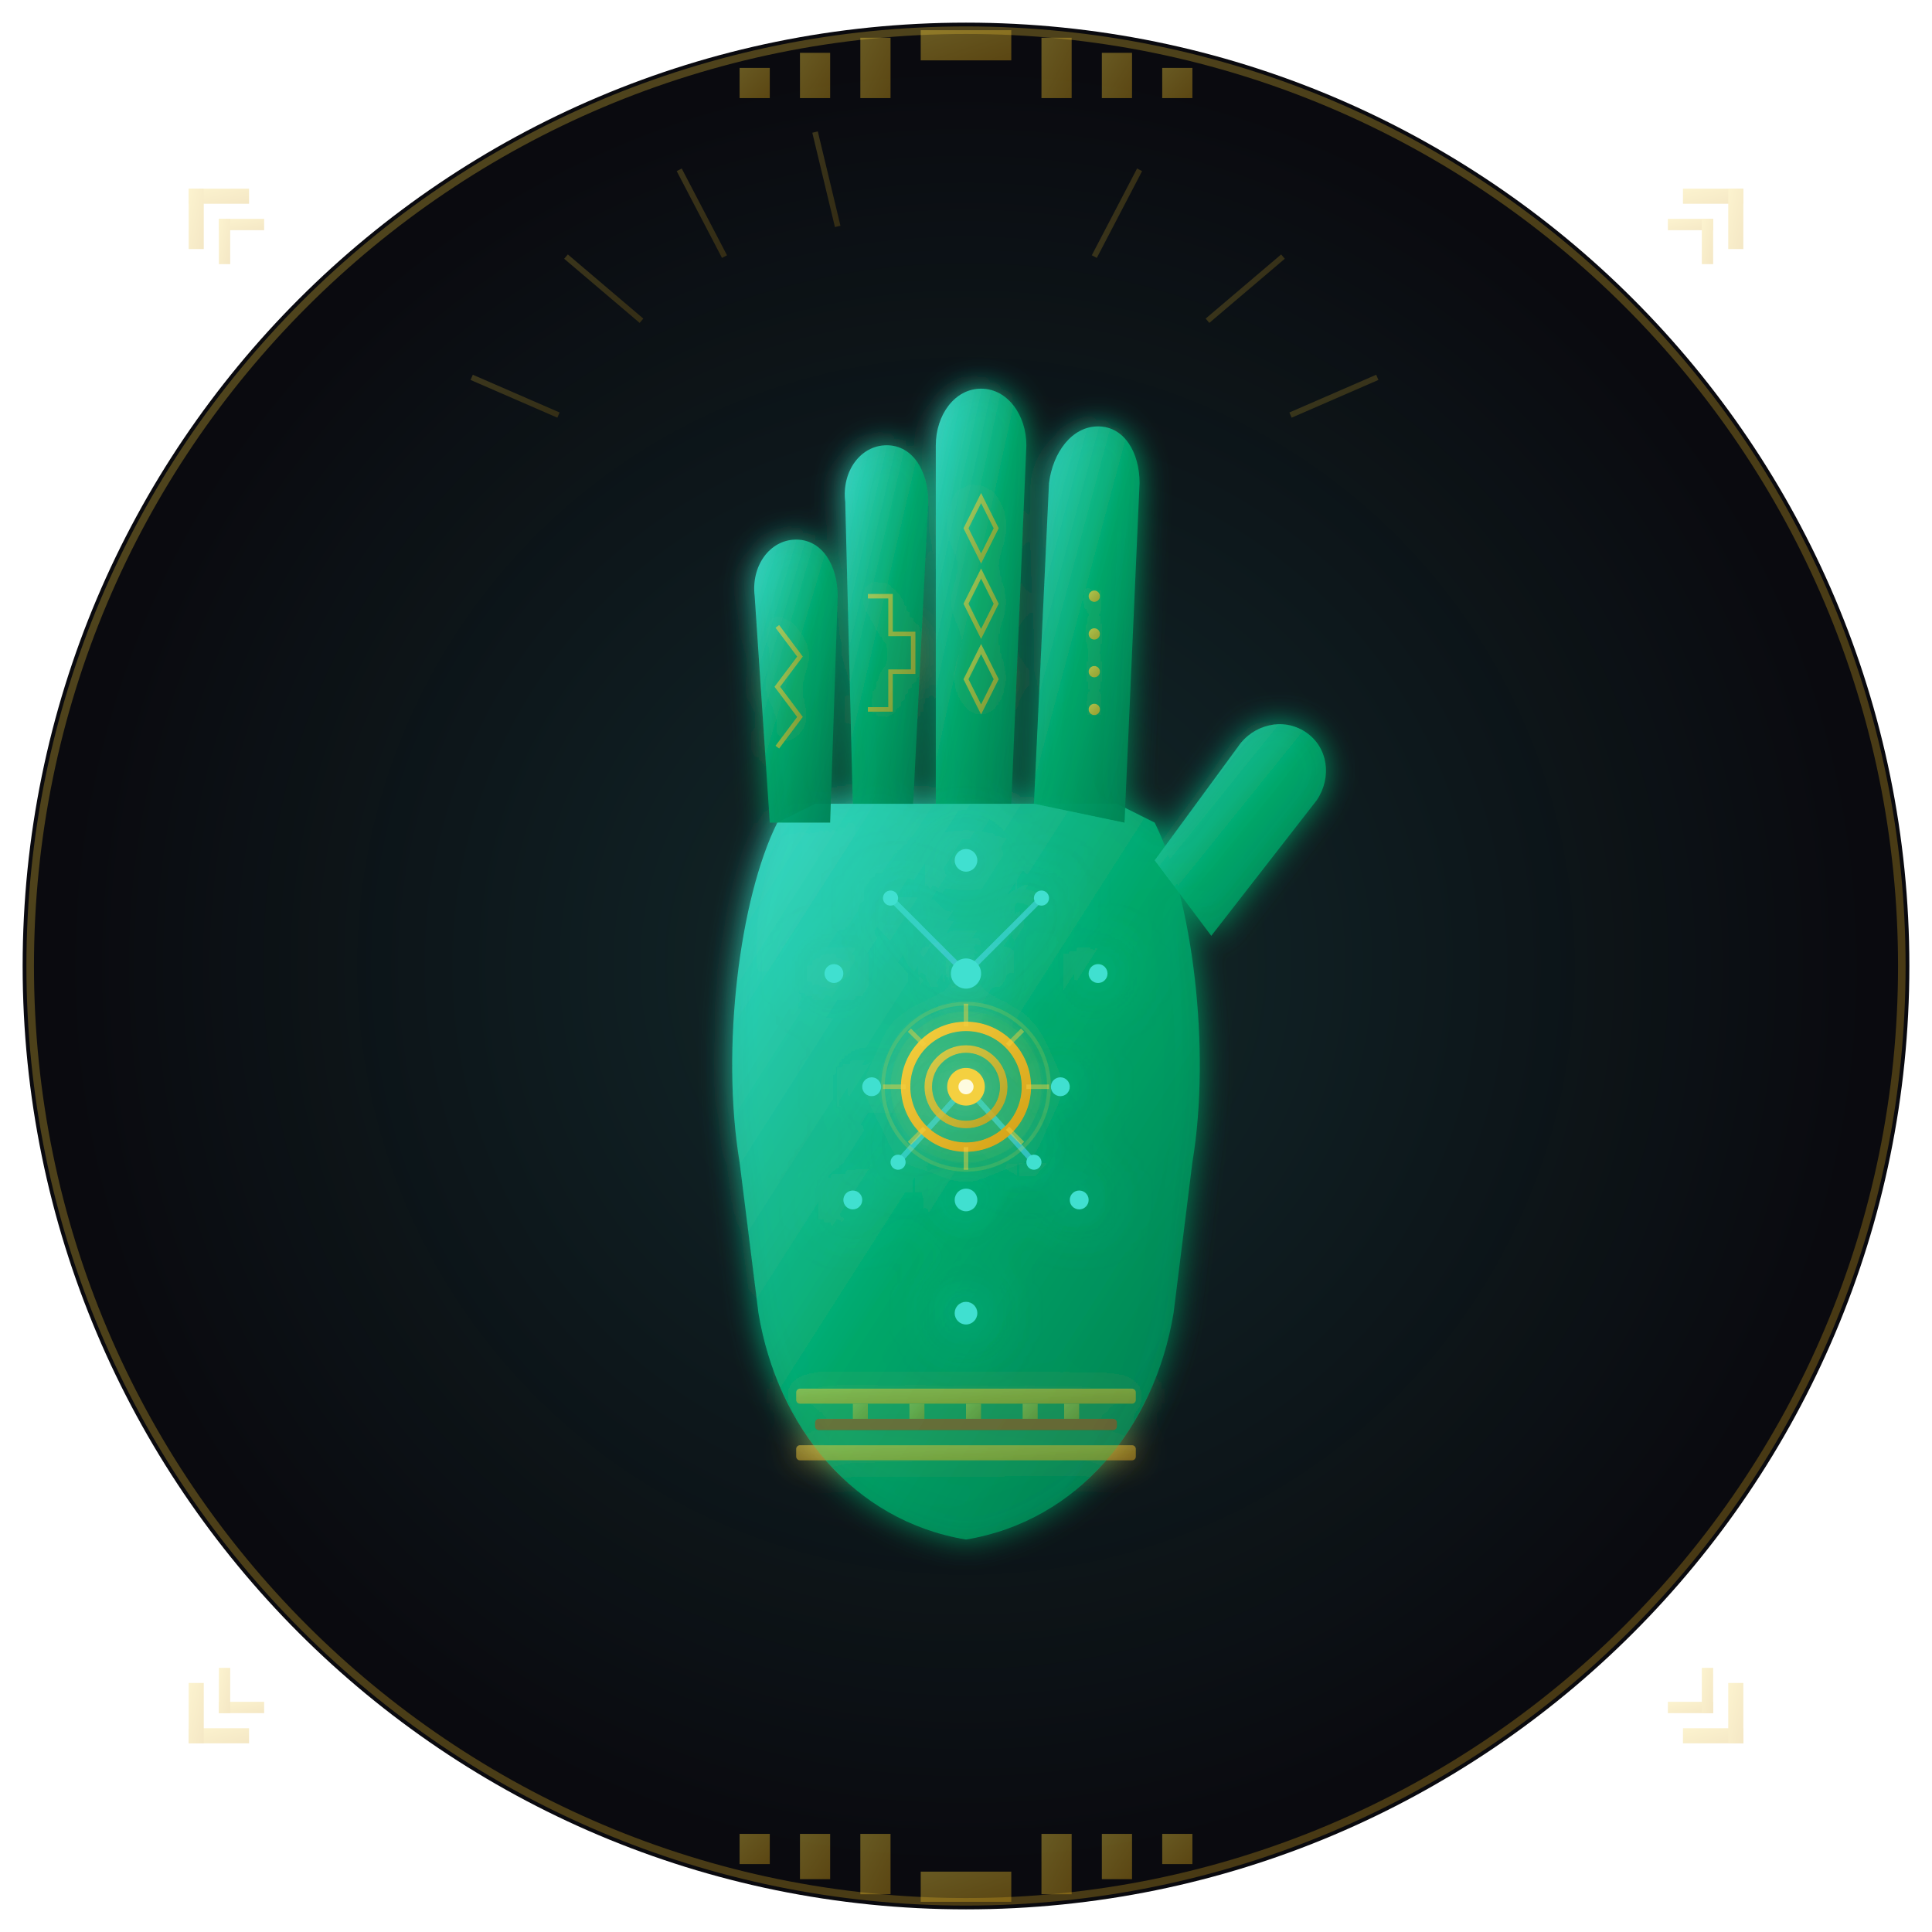
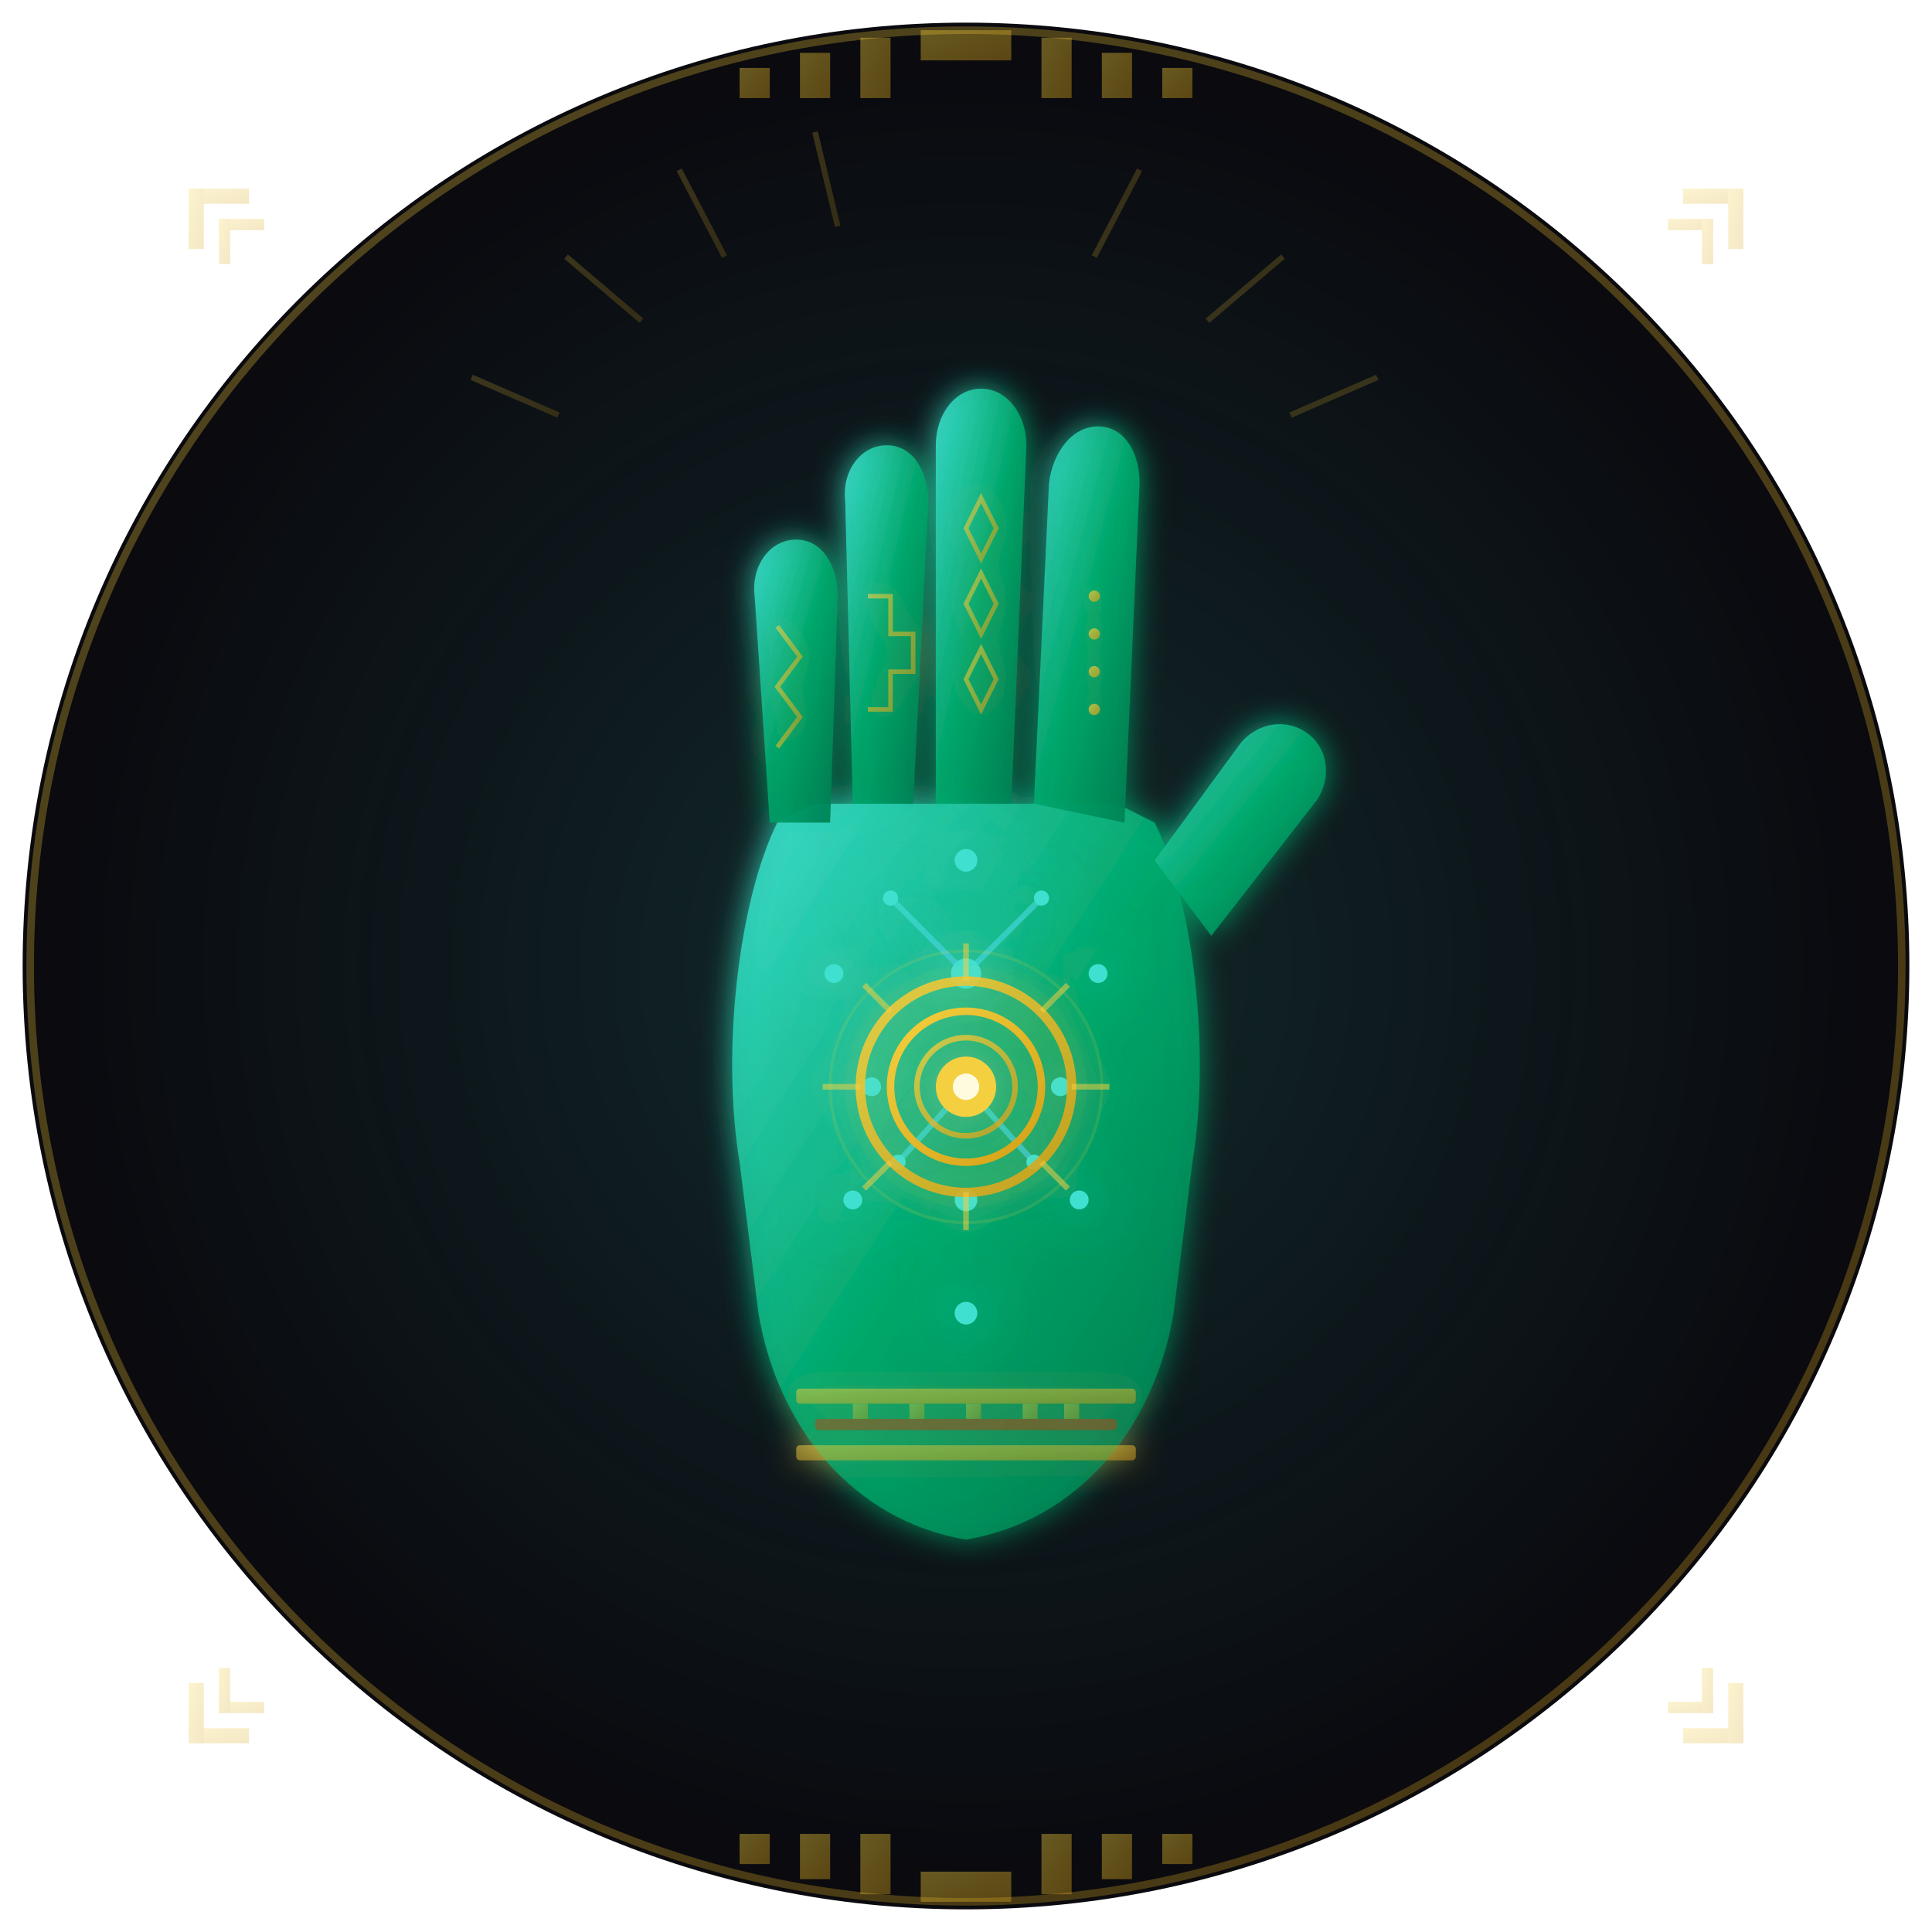
<svg xmlns="http://www.w3.org/2000/svg" viewBox="0 0 512 512" width="512" height="512">
  <defs>
    <linearGradient id="handGrad" x1="0%" y1="0%" x2="100%" y2="100%">
      <stop offset="0%" stop-color="#40E0D0" />
      <stop offset="50%" stop-color="#00A86B" />
      <stop offset="100%" stop-color="#007A4D" />
    </linearGradient>
    <linearGradient id="goldGrad" x1="0%" y1="0%" x2="100%" y2="100%">
      <stop offset="0%" stop-color="#F4D03F" />
      <stop offset="100%" stop-color="#D4A017" />
    </linearGradient>
    <linearGradient id="circuitGrad" x1="0%" y1="0%" x2="100%" y2="100%">
      <stop offset="0%" stop-color="#40E0D0" />
      <stop offset="100%" stop-color="#48CAE4" />
    </linearGradient>
    <radialGradient id="bgGlow" cx="50%" cy="50%" r="50%">
      <stop offset="0%" stop-color="rgba(64,224,208,0.15)" />
      <stop offset="100%" stop-color="rgba(64,224,208,0)" />
    </radialGradient>
    <filter id="glow" x="-20%" y="-20%" width="140%" height="140%">
      <feGaussianBlur stdDeviation="4" result="blur" />
      <feComposite in="SourceGraphic" in2="blur" operator="over" />
    </filter>
    <filter id="strongGlow" x="-30%" y="-30%" width="160%" height="160%">
      <feGaussianBlur stdDeviation="8" result="blur" />
      <feMerge>
        <feMergeNode in="blur" />
        <feMergeNode in="SourceGraphic" />
      </feMerge>
    </filter>
  </defs>
  <circle cx="256" cy="256" r="250" fill="#0A0A0F" />
  <circle cx="256" cy="256" r="248" fill="none" stroke="url(#goldGrad)" stroke-width="2" opacity="0.3" />
  <circle cx="256" cy="256" r="240" fill="url(#bgGlow)" />
  <g opacity="0.4" fill="url(#goldGrad)">
    <rect x="196" y="18" width="8" height="8" />
    <rect x="212" y="14" width="8" height="12" />
    <rect x="228" y="10" width="8" height="16" />
    <rect x="244" y="8" width="24" height="8" />
    <rect x="276" y="10" width="8" height="16" />
    <rect x="292" y="14" width="8" height="12" />
    <rect x="308" y="18" width="8" height="8" />
  </g>
  <g opacity="0.4" fill="url(#goldGrad)">
    <rect x="196" y="486" width="8" height="8" />
    <rect x="212" y="486" width="8" height="12" />
    <rect x="228" y="486" width="8" height="16" />
    <rect x="244" y="496" width="24" height="8" />
    <rect x="276" y="486" width="8" height="16" />
    <rect x="292" y="486" width="8" height="12" />
    <rect x="308" y="486" width="8" height="8" />
  </g>
  <g transform="translate(256, 268)" filter="url(#glow)">
    <path d="M-60,40 C-65,10 -60,-30 -50,-50 L-40,-55 L40,-55 L50,-50 C60,-30 65,10 60,40 L55,80 C50,110 30,135 0,140 C-30,135 -50,110 -55,80 Z" fill="url(#handGrad)" opacity="0.9" />
    <path d="M-52,-50 L-56,-110 C-57,-118 -52,-125 -45,-125 C-38,-125 -34,-118 -34,-110 L-36,-50" fill="url(#handGrad)" opacity="0.9" />
    <path d="M-30,-55 L-32,-135 C-33,-143 -28,-150 -21,-150 C-14,-150 -10,-143 -10,-135 L-14,-55" fill="url(#handGrad)" opacity="0.9" />
    <path d="M-8,-55 L-8,-150 C-8,-158 -3,-165 4,-165 C11,-165 16,-158 16,-150 L12,-55" fill="url(#handGrad)" opacity="0.9" />
    <path d="M18,-55 L22,-140 C23,-148 28,-155 35,-155 C42,-155 46,-148 46,-140 L42,-50" fill="url(#handGrad)" opacity="0.9" />
    <path d="M50,-40 L72,-70 C76,-76 84,-78 90,-74 C96,-70 97,-62 93,-56 L65,-20" fill="url(#handGrad)" opacity="0.9" />
    <g stroke="url(#circuitGrad)" stroke-width="1.5" fill="none" opacity="0.7" filter="url(#strongGlow)">
      <line x1="0" y1="-40" x2="0" y2="80" />
      <line x1="-35" y1="-10" x2="35" y2="-10" />
      <line x1="-25" y1="20" x2="25" y2="20" />
      <line x1="-30" y1="50" x2="30" y2="50" />
      <line x1="0" y1="-10" x2="-20" y2="-30" />
      <line x1="0" y1="-10" x2="20" y2="-30" />
      <line x1="0" y1="20" x2="-18" y2="40" />
      <line x1="0" y1="20" x2="18" y2="40" />
    </g>
    <g fill="#40E0D0" filter="url(#strongGlow)">
      <circle cx="0" cy="-40" r="3" />
      <circle cx="0" cy="-10" r="4" />
      <circle cx="-35" cy="-10" r="2.5" />
      <circle cx="35" cy="-10" r="2.5" />
      <circle cx="0" cy="20" r="4" />
      <circle cx="-25" cy="20" r="2.5" />
      <circle cx="25" cy="20" r="2.5" />
      <circle cx="0" cy="50" r="3" />
      <circle cx="-30" cy="50" r="2.5" />
      <circle cx="30" cy="50" r="2.5" />
      <circle cx="0" cy="80" r="3" />
      <circle cx="-20" cy="-30" r="2" />
      <circle cx="20" cy="-30" r="2" />
      <circle cx="-18" cy="40" r="2" />
      <circle cx="18" cy="40" r="2" />
    </g>
-     <circle cx="0" cy="20" r="22" fill="none" stroke="#F4D03F" stroke-width="1" opacity="0.2" />
-     <circle cx="0" cy="20" r="20" fill="rgba(244, 208, 63, 0.06)" />
-     <circle cx="0" cy="20" r="16" fill="none" stroke="url(#goldGrad)" stroke-width="2.5" opacity="1" />
-     <circle cx="0" cy="20" r="10" fill="none" stroke="url(#goldGrad)" stroke-width="2" opacity="0.85" />
-     <circle cx="0" cy="20" r="5" fill="#F4D03F" opacity="1">
-       <animate attributeName="r" values="4.5;6;4.5" dur="2.5s" repeatCount="indefinite" />
+     <circle cx="0" cy="20" r="36" fill="none" stroke="#F4D03F" stroke-width="0.8" opacity="0.15" />
+     <circle cx="0" cy="20" r="32" fill="rgba(244, 208, 63, 0.05)" />
+     <circle cx="0" cy="20" r="28" fill="none" stroke="url(#goldGrad)" stroke-width="2.5" opacity="0.9" />
+     <circle cx="0" cy="20" r="20" fill="none" stroke="url(#goldGrad)" stroke-width="2" opacity="1" />
+     <circle cx="0" cy="20" r="13" fill="none" stroke="url(#goldGrad)" stroke-width="1.5" opacity="0.8" />
+     <circle cx="0" cy="20" r="8" fill="#F4D03F" opacity="1">
+       <animate attributeName="r" values="7;9.5;7" dur="2.5s" repeatCount="indefinite" />
      <animate attributeName="opacity" values="0.85;1;0.85" dur="2.5s" repeatCount="indefinite" />
    </circle>
-     <circle cx="0" cy="20" r="2" fill="#FFFDE7" opacity="0.95" />
-     <g stroke="#F4D03F" stroke-width="1.2" opacity="0.5">
-       <line x1="0" y1="4" x2="0" y2="-2" />
-       <line x1="0" y1="36" x2="0" y2="42" />
-       <line x1="-16" y1="20" x2="-22" y2="20" />
-       <line x1="16" y1="20" x2="22" y2="20" />
-       <line x1="-11" y1="9" x2="-15" y2="5" />
-       <line x1="11" y1="9" x2="15" y2="5" />
-       <line x1="-11" y1="31" x2="-15" y2="35" />
-       <line x1="11" y1="31" x2="15" y2="35" />
+     <circle cx="0" cy="20" r="3.5" fill="#FFFDE7" opacity="0.95" />
+     <g stroke="#F4D03F" stroke-width="1.5" opacity="0.55">
+       <line x1="0" y1="-8" x2="0" y2="-18" />
+       <line x1="0" y1="48" x2="0" y2="58" />
+       <line x1="-28" y1="20" x2="-38" y2="20" />
+       <line x1="28" y1="20" x2="38" y2="20" />
+       <line x1="-20" y1="0" x2="-27" y2="-7" />
+       <line x1="20" y1="0" x2="27" y2="-7" />
+       <line x1="-20" y1="40" x2="-27" y2="47" />
+       <line x1="20" y1="40" x2="27" y2="47" />
    </g>
    <g stroke="url(#goldGrad)" stroke-width="1.2" fill="none" opacity="0.6">
      <polyline points="-50,-70 -44,-78 -50,-86 -44,-94 -50,-102" />
      <polyline points="-26,-80 -20,-80 -20,-90 -14,-90 -14,-100 -20,-100 -20,-110 -26,-110" />
      <path d="M4,-80 L8,-88 L4,-96 L0,-88 Z" />
      <path d="M4,-100 L8,-108 L4,-116 L0,-108 Z" />
      <path d="M4,-120 L8,-128 L4,-136 L0,-128 Z" />
      <line x1="28" y1="-75" x2="40" y2="-75" />
      <line x1="28" y1="-85" x2="40" y2="-85" />
      <line x1="28" y1="-95" x2="40" y2="-95" />
      <line x1="28" y1="-105" x2="40" y2="-105" />
      <line x1="28" y1="-115" x2="40" y2="-115" />
    </g>
    <g fill="url(#goldGrad)" opacity="0.7">
      <circle cx="34" cy="-80" r="1.5" />
      <circle cx="34" cy="-90" r="1.5" />
      <circle cx="34" cy="-100" r="1.5" />
      <circle cx="34" cy="-110" r="1.5" />
    </g>
    <g opacity="0.5">
      <rect x="-45" y="100" width="90" height="4" fill="url(#goldGrad)" rx="1" />
      <rect x="-40" y="108" width="80" height="3" fill="#C1440E" rx="1" />
      <rect x="-45" y="115" width="90" height="4" fill="url(#goldGrad)" rx="1" />
      <g fill="url(#goldGrad)" opacity="0.8">
        <rect x="-30" y="104" width="4" height="4" />
        <rect x="-15" y="104" width="4" height="4" />
        <rect x="0" y="104" width="4" height="4" />
        <rect x="15" y="104" width="4" height="4" />
        <rect x="26" y="104" width="4" height="4" />
      </g>
    </g>
  </g>
  <g opacity="0.2" stroke="url(#goldGrad)" stroke-width="1.5" fill="none">
    <line x1="256" y1="60" x2="256" y2="35" />
    <line x1="290" y1="68" x2="302" y2="45" />
    <line x1="320" y1="85" x2="340" y2="68" />
    <line x1="342" y1="110" x2="365" y2="100" />
    <line x1="170" y1="85" x2="150" y2="68" />
    <line x1="192" y1="68" x2="180" y2="45" />
    <line x1="222" y1="60" x2="216" y2="35" />
    <line x1="148" y1="110" x2="125" y2="100" />
  </g>
  <g fill="url(#goldGrad)" opacity="0.25">
    <rect x="50" y="50" width="16" height="4" />
    <rect x="50" y="50" width="4" height="16" />
    <rect x="58" y="58" width="12" height="3" />
    <rect x="58" y="58" width="3" height="12" />
    <rect x="446" y="50" width="16" height="4" />
    <rect x="458" y="50" width="4" height="16" />
    <rect x="442" y="58" width="12" height="3" />
    <rect x="451" y="58" width="3" height="12" />
    <rect x="50" y="458" width="16" height="4" />
    <rect x="50" y="446" width="4" height="16" />
    <rect x="58" y="451" width="12" height="3" />
    <rect x="58" y="442" width="3" height="12" />
    <rect x="446" y="458" width="16" height="4" />
    <rect x="458" y="446" width="4" height="16" />
    <rect x="442" y="451" width="12" height="3" />
    <rect x="451" y="442" width="3" height="12" />
  </g>
</svg>
